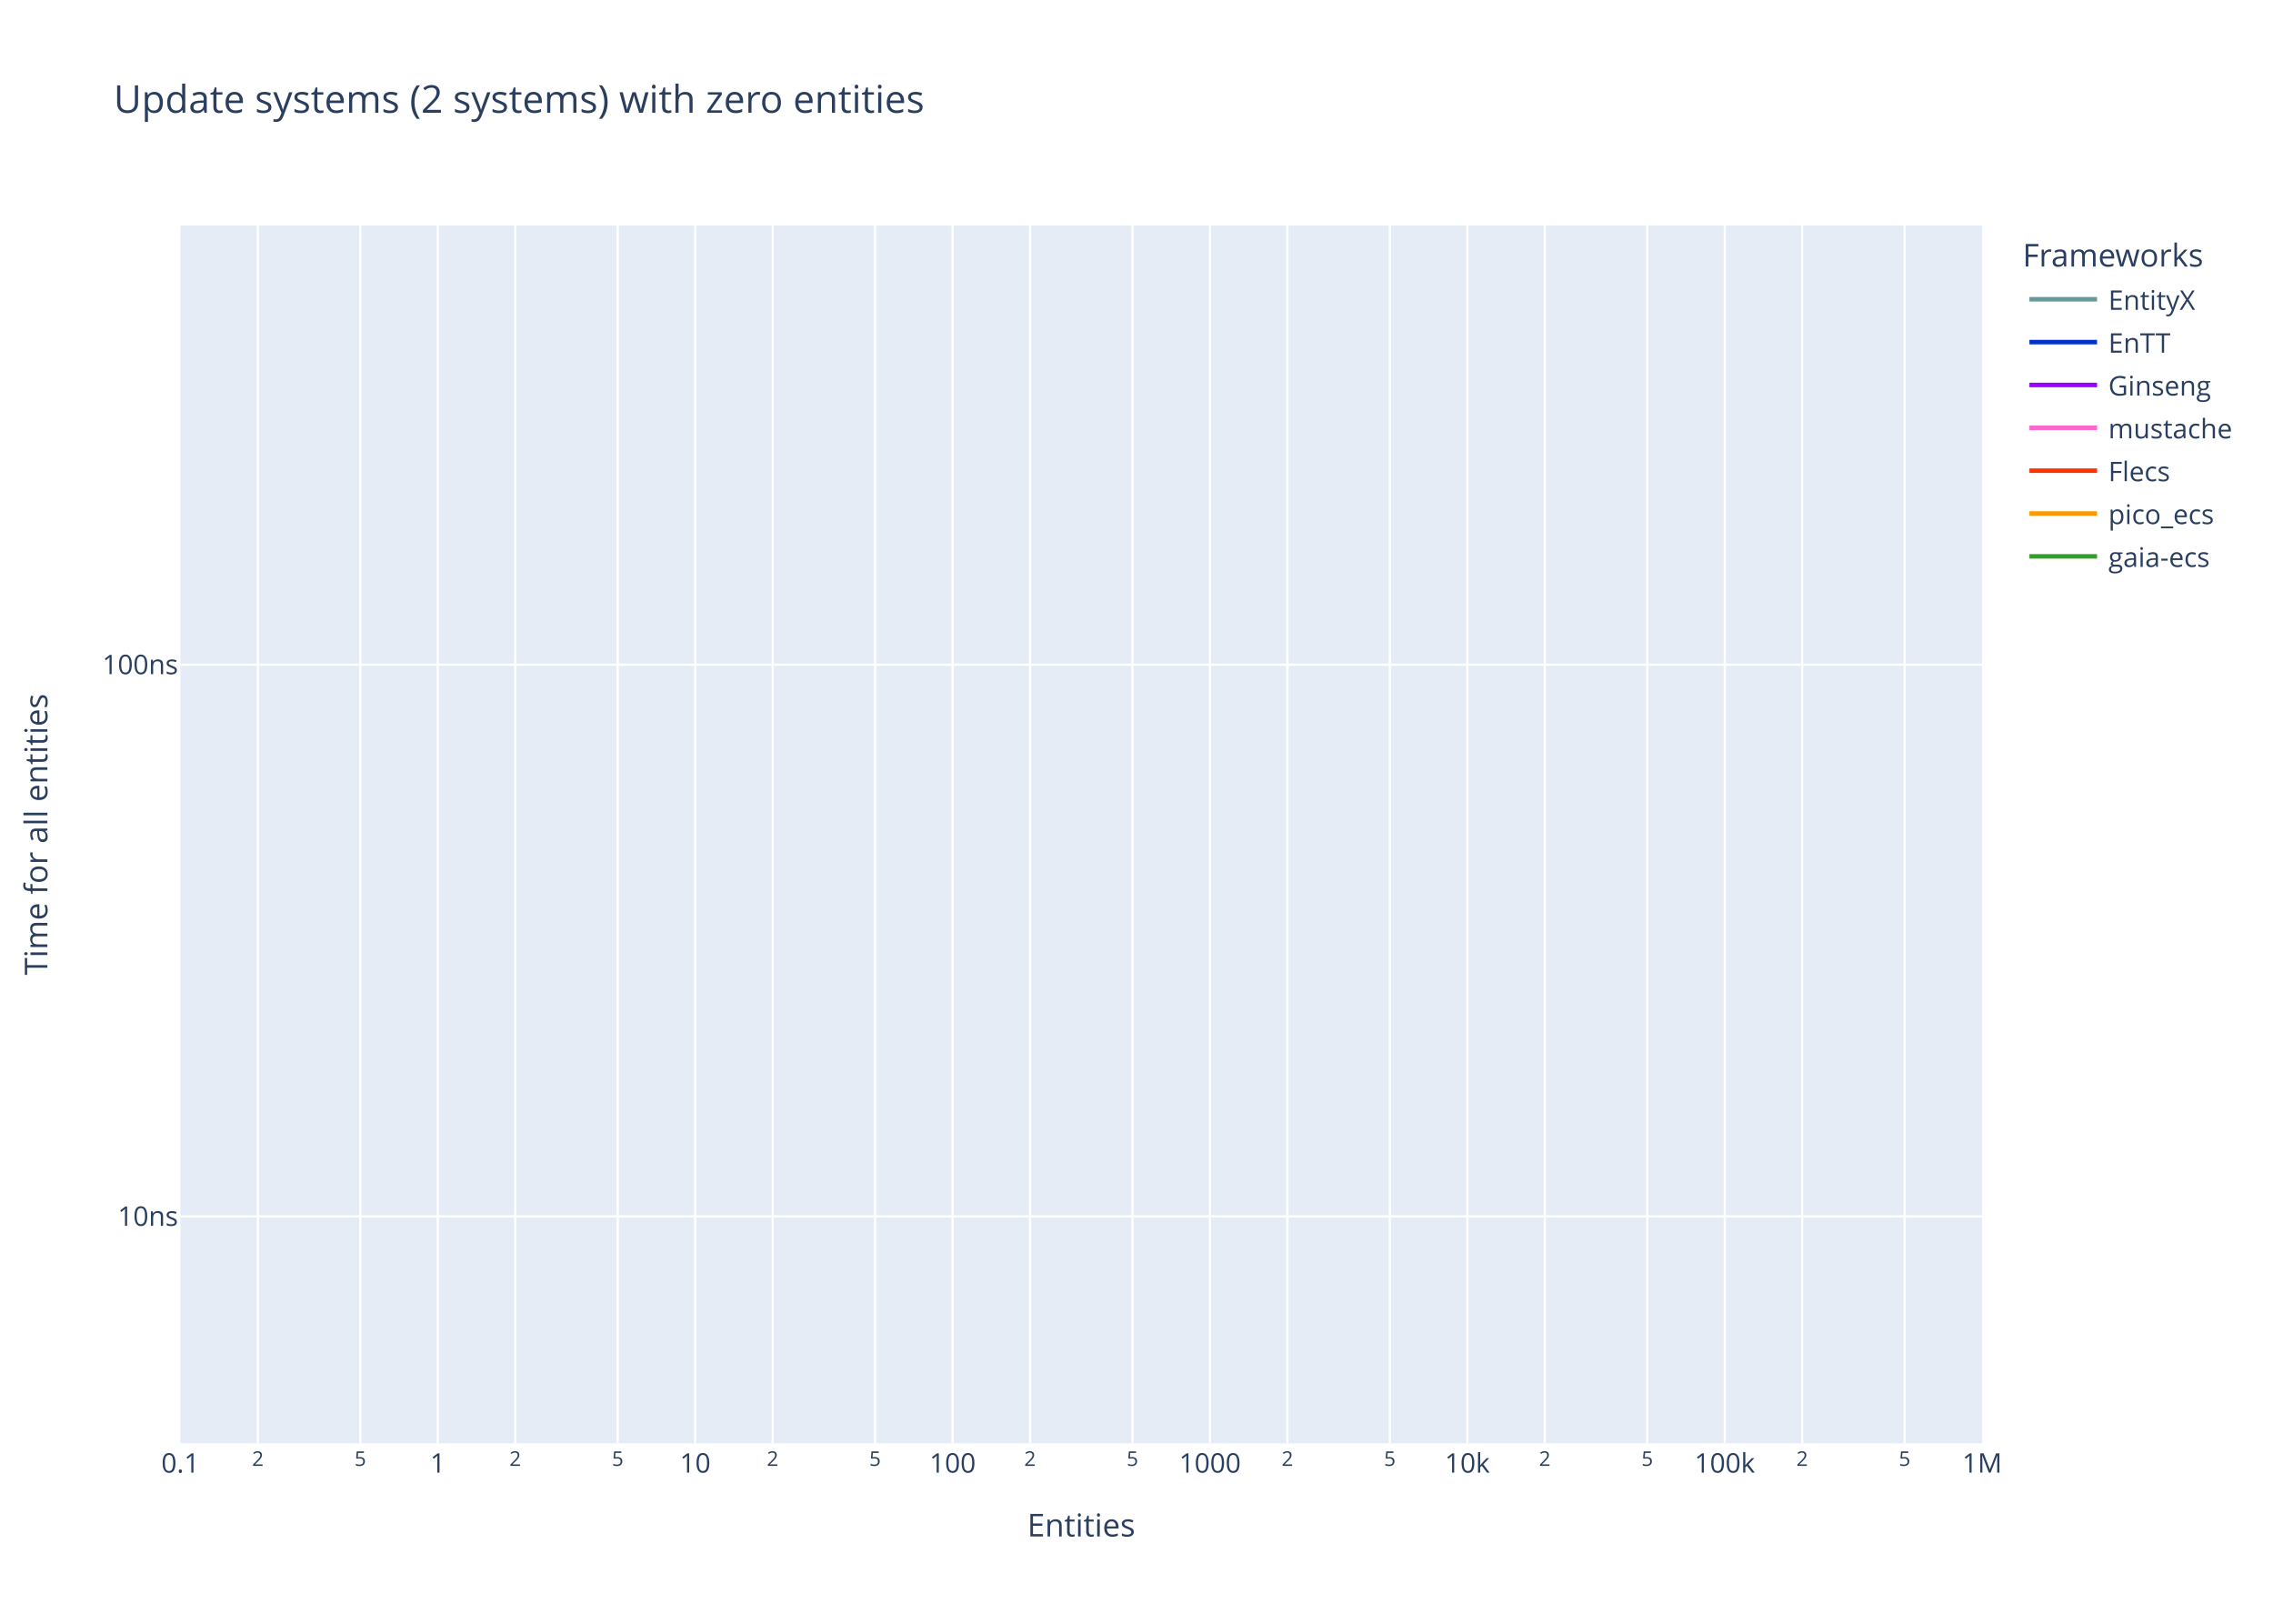
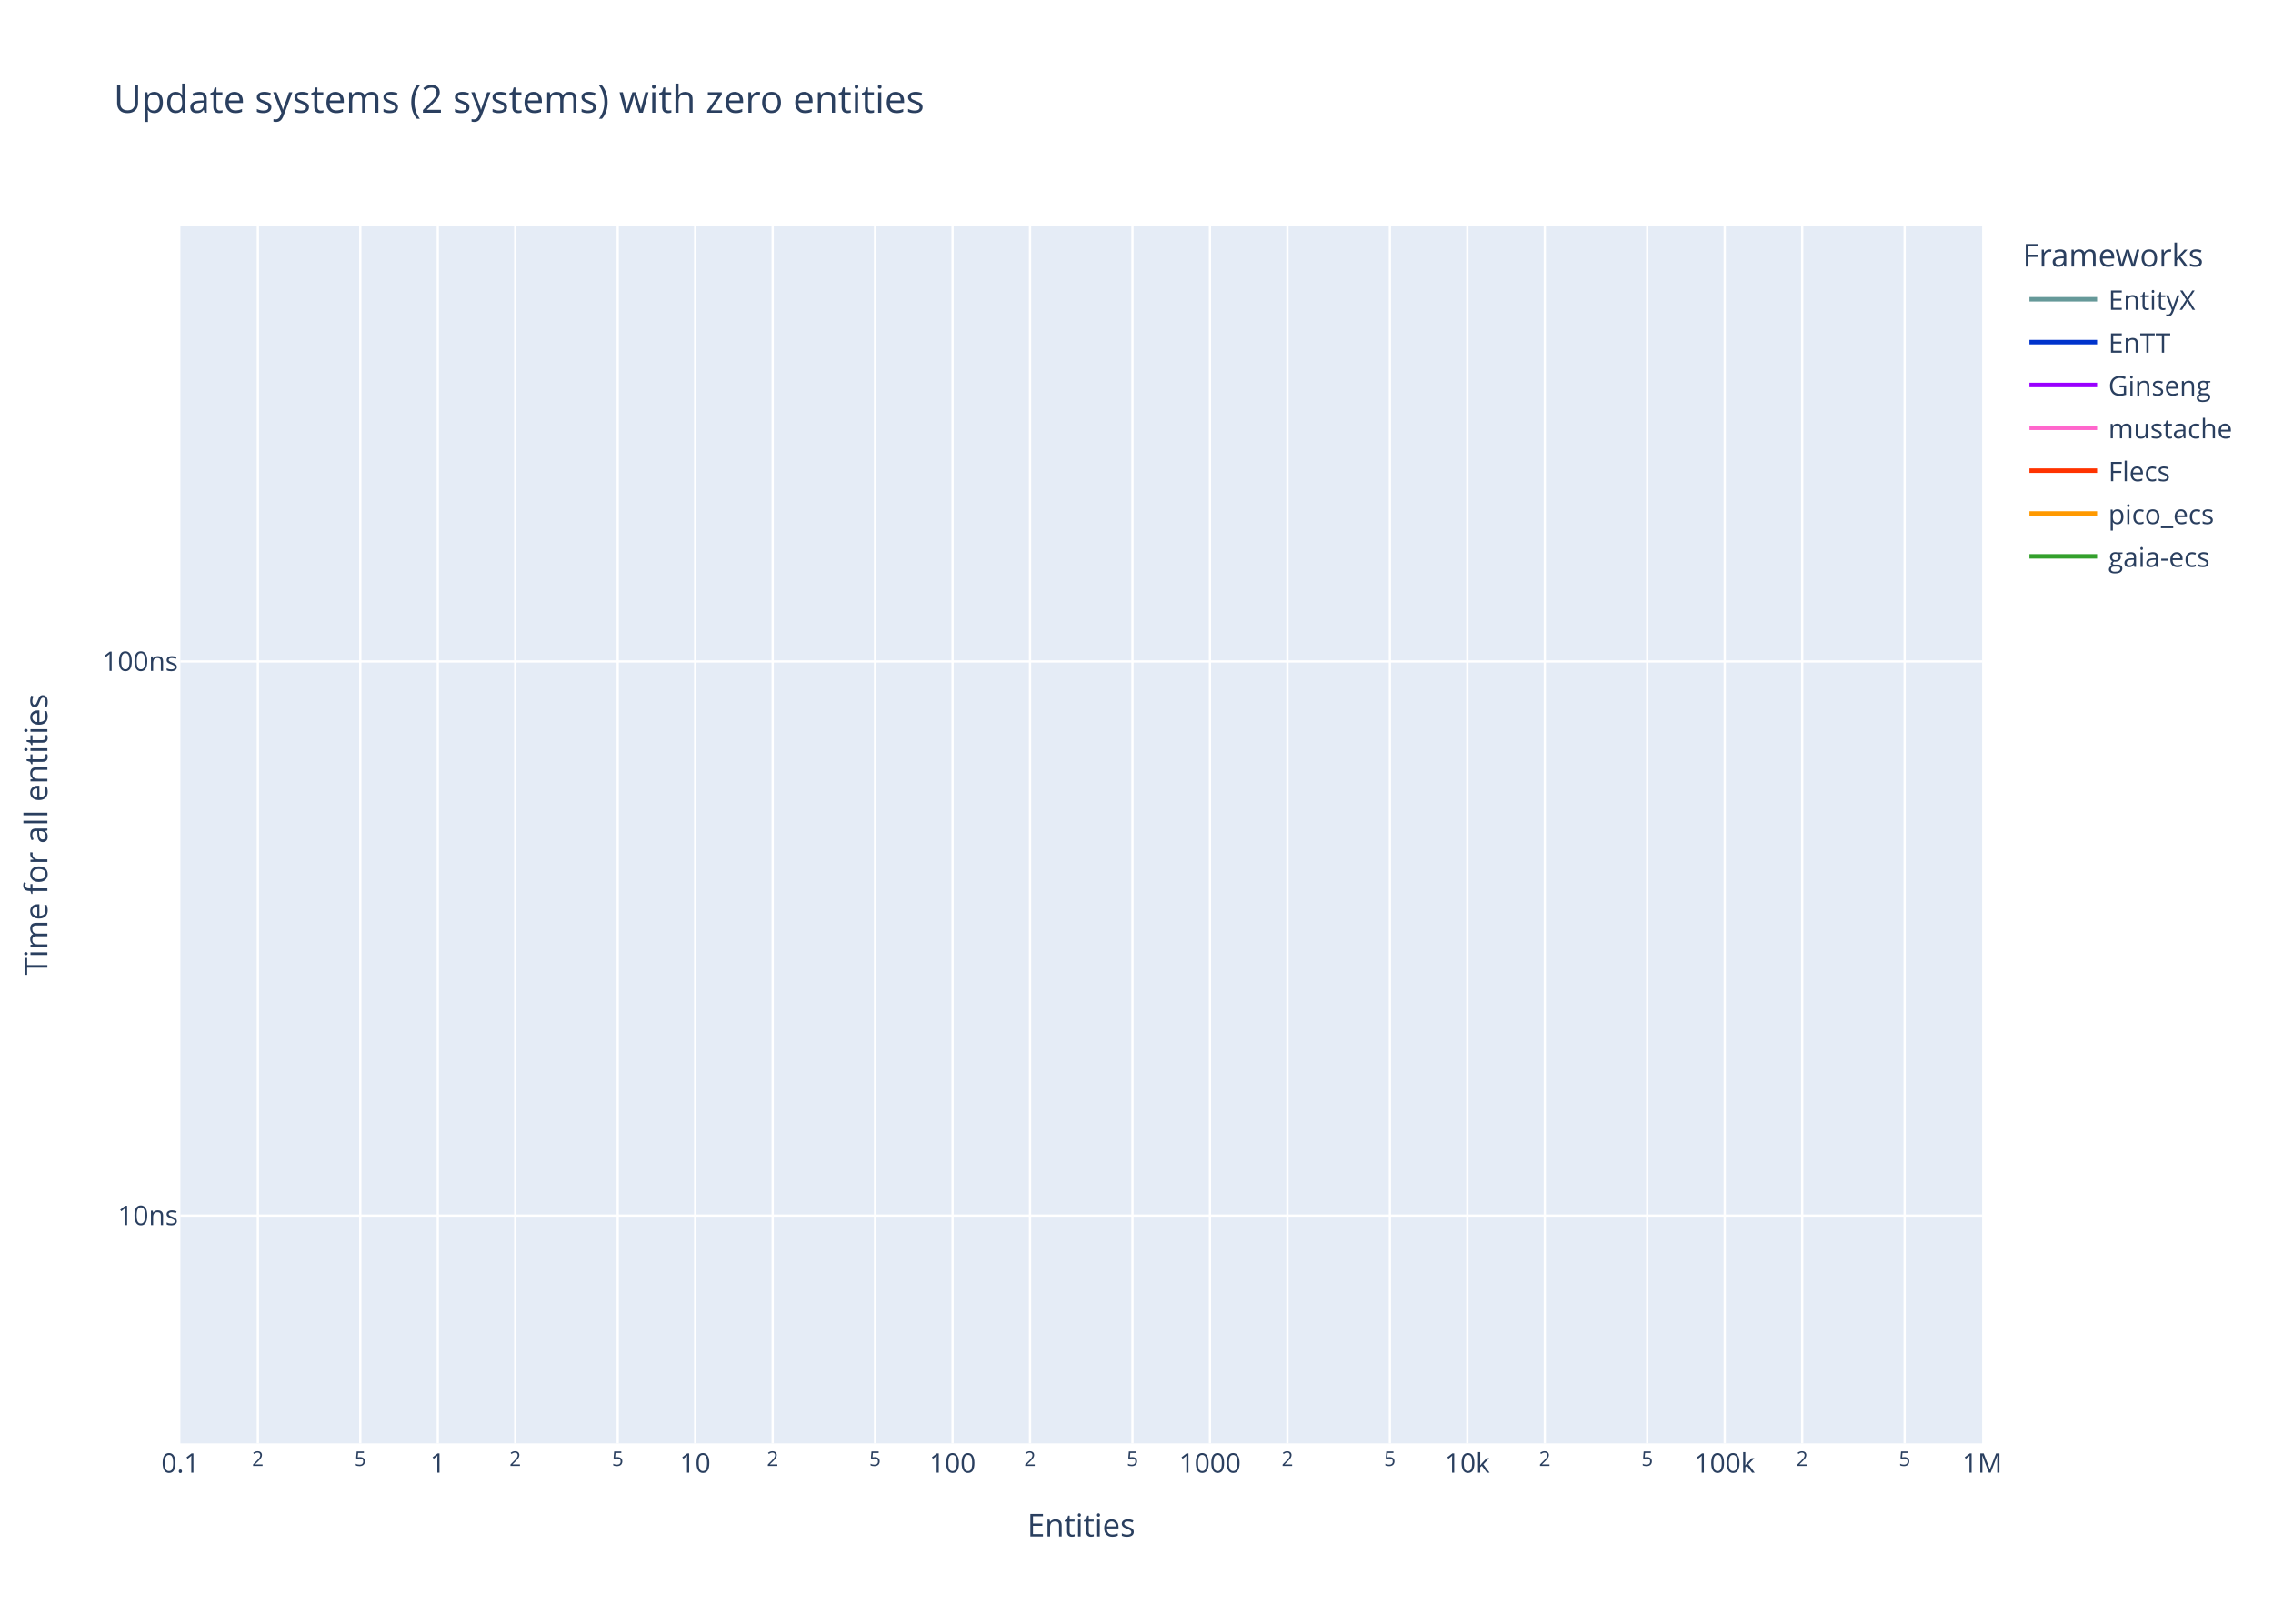
<svg xmlns="http://www.w3.org/2000/svg" class="main-svg" width="1008" height="720" style="" viewBox="0 0 1008 720">
  <rect x="0" y="0" width="1008" height="720" style="fill: rgb(255, 255, 255); fill-opacity: 1;" />
-   <defs id="defs-7514cf">
+   <defs id="defs-1c9c80">
    <g class="clips">
-       <clipPath id="clip7514cfxyplot" class="plotclip">
+       <clipPath id="clip1c9c80xyplot" class="plotclip">
        <rect width="799" height="540" />
      </clipPath>
-       <clipPath class="axesclip" id="clip7514cfx">
+       <clipPath class="axesclip" id="clip1c9c80x">
        <rect x="80" y="0" width="799" height="720" />
      </clipPath>
-       <clipPath class="axesclip" id="clip7514cfy">
+       <clipPath class="axesclip" id="clip1c9c80y">
        <rect x="0" y="100" width="1008" height="540" />
      </clipPath>
-       <clipPath class="axesclip" id="clip7514cfxy">
+       <clipPath class="axesclip" id="clip1c9c80xy">
        <rect x="80" y="100" width="799" height="540" />
      </clipPath>
    </g>
    <g class="gradients" />
    <g class="patterns" />
  </defs>
  <g class="bglayer">
    <rect class="bg" x="80" y="100" width="799" height="540" style="fill: rgb(229, 236, 246); fill-opacity: 1; stroke-width: 0;" />
  </g>
  <g class="layer-below">
    <g class="imagelayer" />
    <g class="shapelayer" />
  </g>
  <g class="cartesianlayer">
    <g class="subplot xy">
      <g class="layer-subplot">
        <g class="shapelayer" />
        <g class="imagelayer" />
      </g>
      <g class="minor-gridlayer">
        <g class="x" />
        <g class="y" />
      </g>
      <g class="gridlayer">
        <g class="x">
          <path class="xgrid crisp" transform="translate(114.36,0)" d="M0,100v540" style="stroke: rgb(255, 255, 255); stroke-opacity: 1; stroke-width: 1px;" />
          <path class="xgrid crisp" transform="translate(159.78,0)" d="M0,100v540" style="stroke: rgb(255, 255, 255); stroke-opacity: 1; stroke-width: 1px;" />
          <path class="xgrid crisp" transform="translate(194.14,0)" d="M0,100v540" style="stroke: rgb(255, 255, 255); stroke-opacity: 1; stroke-width: 1px;" />
          <path class="xgrid crisp" transform="translate(228.5,0)" d="M0,100v540" style="stroke: rgb(255, 255, 255); stroke-opacity: 1; stroke-width: 1px;" />
          <path class="xgrid crisp" transform="translate(273.93,0)" d="M0,100v540" style="stroke: rgb(255, 255, 255); stroke-opacity: 1; stroke-width: 1px;" />
          <path class="xgrid crisp" transform="translate(308.29,0)" d="M0,100v540" style="stroke: rgb(255, 255, 255); stroke-opacity: 1; stroke-width: 1px;" />
          <path class="xgrid crisp" transform="translate(342.65,0)" d="M0,100v540" style="stroke: rgb(255, 255, 255); stroke-opacity: 1; stroke-width: 1px;" />
          <path class="xgrid crisp" transform="translate(388.07,0)" d="M0,100v540" style="stroke: rgb(255, 255, 255); stroke-opacity: 1; stroke-width: 1px;" />
          <path class="xgrid crisp" transform="translate(422.43,0)" d="M0,100v540" style="stroke: rgb(255, 255, 255); stroke-opacity: 1; stroke-width: 1px;" />
          <path class="xgrid crisp" transform="translate(456.79,0)" d="M0,100v540" style="stroke: rgb(255, 255, 255); stroke-opacity: 1; stroke-width: 1px;" />
          <path class="xgrid crisp" transform="translate(502.21,0)" d="M0,100v540" style="stroke: rgb(255, 255, 255); stroke-opacity: 1; stroke-width: 1px;" />
          <path class="xgrid crisp" transform="translate(536.57,0)" d="M0,100v540" style="stroke: rgb(255, 255, 255); stroke-opacity: 1; stroke-width: 1px;" />
          <path class="xgrid crisp" transform="translate(570.93,0)" d="M0,100v540" style="stroke: rgb(255, 255, 255); stroke-opacity: 1; stroke-width: 1px;" />
          <path class="xgrid crisp" transform="translate(616.35,0)" d="M0,100v540" style="stroke: rgb(255, 255, 255); stroke-opacity: 1; stroke-width: 1px;" />
          <path class="xgrid crisp" transform="translate(650.71,0)" d="M0,100v540" style="stroke: rgb(255, 255, 255); stroke-opacity: 1; stroke-width: 1px;" />
          <path class="xgrid crisp" transform="translate(685.07,0)" d="M0,100v540" style="stroke: rgb(255, 255, 255); stroke-opacity: 1; stroke-width: 1px;" />
          <path class="xgrid crisp" transform="translate(730.5,0)" d="M0,100v540" style="stroke: rgb(255, 255, 255); stroke-opacity: 1; stroke-width: 1px;" />
          <path class="xgrid crisp" transform="translate(764.86,0)" d="M0,100v540" style="stroke: rgb(255, 255, 255); stroke-opacity: 1; stroke-width: 1px;" />
          <path class="xgrid crisp" transform="translate(799.22,0)" d="M0,100v540" style="stroke: rgb(255, 255, 255); stroke-opacity: 1; stroke-width: 1px;" />
          <path class="xgrid crisp" transform="translate(844.64,0)" d="M0,100v540" style="stroke: rgb(255, 255, 255); stroke-opacity: 1; stroke-width: 1px;" />
        </g>
        <g class="y">
-           <path class="ygrid crisp" transform="translate(0,539.36)" d="M80,0h799" style="stroke: rgb(255, 255, 255); stroke-opacity: 1; stroke-width: 1px;" />
-           <path class="ygrid crisp" transform="translate(0,294.74)" d="M80,0h799" style="stroke: rgb(255, 255, 255); stroke-opacity: 1; stroke-width: 1px;" />
+           <path class="ygrid crisp" transform="translate(0,539.03)" d="M80,0h799" style="stroke: rgb(255, 255, 255); stroke-opacity: 1; stroke-width: 1px;" />
+           <path class="ygrid crisp" transform="translate(0,293.29)" d="M80,0h799" style="stroke: rgb(255, 255, 255); stroke-opacity: 1; stroke-width: 1px;" />
        </g>
      </g>
      <g class="zerolinelayer" />
      <path class="xlines-below" />
      <path class="ylines-below" />
      <g class="overlines-below" />
      <g class="xaxislayer-below" />
      <g class="yaxislayer-below" />
      <g class="overaxes-below" />
-       <g class="plot" transform="translate(80,100)" clip-path="url(#clip7514cfxyplot)">
+       <g class="plot" transform="translate(80,100)" clip-path="url(#clip1c9c80xyplot)">
        <g class="scatterlayer mlayer">
-           <g class="trace scatter trace809e71" style="stroke-miterlimit: 2; opacity: 1;">
-             <g class="fills" />
-             <g class="errorbars" />
-             <g class="lines">
-               <path class="js-line" d="M-15980,309.35" style="vector-effect: none; fill: none; stroke: rgb(102, 153, 153); stroke-opacity: 1; stroke-width: 2px; opacity: 1;" />
-             </g>
-             <g class="points" />
-             <g class="text" />
-           </g>
-           <g class="trace scatter tracebfc5a0" style="stroke-miterlimit: 2; opacity: 1;">
-             <g class="fills" />
-             <g class="errorbars" />
-             <g class="lines">
-               <path class="js-line" d="M-15980,389.43" style="vector-effect: none; fill: none; stroke: rgb(0, 51, 204); stroke-opacity: 1; stroke-width: 2px; opacity: 1;" />
-             </g>
-             <g class="points" />
-             <g class="text" />
-           </g>
-           <g class="trace scatter tracea4c9de" style="stroke-miterlimit: 2; opacity: 1;">
+           <g class="trace scatter trace743152" style="stroke-miterlimit: 2; opacity: 1;">
+             <g class="fills" />
+             <g class="errorbars" />
+             <g class="lines">
+               <path class="js-line" d="M-15980,305.33" style="vector-effect: none; fill: none; stroke: rgb(102, 153, 153); stroke-opacity: 1; stroke-width: 2px; opacity: 1;" />
+             </g>
+             <g class="points" />
+             <g class="text" />
+           </g>
+           <g class="trace scatter trace7c71b1" style="stroke-miterlimit: 2; opacity: 1;">
+             <g class="fills" />
+             <g class="errorbars" />
+             <g class="lines">
+               <path class="js-line" d="M-15980,388.87" style="vector-effect: none; fill: none; stroke: rgb(0, 51, 204); stroke-opacity: 1; stroke-width: 2px; opacity: 1;" />
+             </g>
+             <g class="points" />
+             <g class="text" />
+           </g>
+           <g class="trace scatter traceca9988" style="stroke-miterlimit: 2; opacity: 1;">
            <g class="fills" />
            <g class="errorbars" />
            <g class="lines">
              <path class="js-line" d="M-15980,513" style="vector-effect: none; fill: none; stroke: rgb(153, 0, 255); stroke-opacity: 1; stroke-width: 2px; opacity: 1;" />
            </g>
            <g class="points" />
            <g class="text" />
          </g>
-           <g class="trace scatter trace9923ec" style="stroke-miterlimit: 2; opacity: 1;">
-             <g class="fills" />
-             <g class="errorbars" />
-             <g class="lines">
-               <path class="js-line" d="M-15980,78.39" style="vector-effect: none; fill: none; stroke: rgb(255, 102, 204); stroke-opacity: 1; stroke-width: 2px; opacity: 1;" />
-             </g>
-             <g class="points" />
-             <g class="text" />
-           </g>
-           <g class="trace scatter trace946e56" style="stroke-miterlimit: 2; opacity: 1;">
+           <g class="trace scatter trace51bbcd" style="stroke-miterlimit: 2; opacity: 1;">
+             <g class="fills" />
+             <g class="errorbars" />
+             <g class="lines">
+               <path class="js-line" d="M-15980,76.4" style="vector-effect: none; fill: none; stroke: rgb(255, 102, 204); stroke-opacity: 1; stroke-width: 2px; opacity: 1;" />
+             </g>
+             <g class="points" />
+             <g class="text" />
+           </g>
+           <g class="trace scatter traceb38e48" style="stroke-miterlimit: 2; opacity: 1;">
            <g class="fills" />
            <g class="errorbars" />
            <g class="lines">
              <path class="js-line" d="M-15980,27" style="vector-effect: none; fill: none; stroke: rgb(255, 51, 0); stroke-opacity: 1; stroke-width: 2px; opacity: 1;" />
            </g>
            <g class="points" />
            <g class="text" />
          </g>
-           <g class="trace scatter tracef8ba99" style="stroke-miterlimit: 2; opacity: 1;">
-             <g class="fills" />
-             <g class="errorbars" />
-             <g class="lines">
-               <path class="js-line" d="M-15980,411.49" style="vector-effect: none; fill: none; stroke: rgb(255, 153, 0); stroke-opacity: 1; stroke-width: 2px; opacity: 1;" />
-             </g>
-             <g class="points" />
-             <g class="text" />
-           </g>
-           <g class="trace scatter trace91458b" style="stroke-miterlimit: 2; opacity: 1;">
-             <g class="fills" />
-             <g class="errorbars" />
-             <g class="lines">
-               <path class="js-line" d="M-15980,342.02" style="vector-effect: none; fill: none; stroke: rgb(51, 160, 44); stroke-opacity: 1; stroke-width: 2px; opacity: 1;" />
+           <g class="trace scatter tracebdff93" style="stroke-miterlimit: 2; opacity: 1;">
+             <g class="fills" />
+             <g class="errorbars" />
+             <g class="lines">
+               <path class="js-line" d="M-15980,411.03" style="vector-effect: none; fill: none; stroke: rgb(255, 153, 0); stroke-opacity: 1; stroke-width: 2px; opacity: 1;" />
+             </g>
+             <g class="points" />
+             <g class="text" />
+           </g>
+           <g class="trace scatter traceb3cdee" style="stroke-miterlimit: 2; opacity: 1;">
+             <g class="fills" />
+             <g class="errorbars" />
+             <g class="lines">
+               <path class="js-line" d="M-15980,345.59" style="vector-effect: none; fill: none; stroke: rgb(51, 160, 44); stroke-opacity: 1; stroke-width: 2px; opacity: 1;" />
            </g>
            <g class="points" />
            <g class="text" />
          </g>
        </g>
      </g>
      <g class="overplot" />
      <path class="xlines-above crisp" d="M0,0" style="fill: none;" />
      <path class="ylines-above crisp" d="M0,0" style="fill: none;" />
      <g class="overlines-above" />
      <g class="xaxislayer-above">
        <g class="xtick">
          <text text-anchor="middle" x="0" y="653" transform="translate(80,0)" style="font-family: 'Open Sans', verdana, arial, sans-serif; font-size: 12px; fill: rgb(42, 63, 95); fill-opacity: 1; white-space: pre; opacity: 1;">0.1</text>
        </g>
        <g class="xtick">
          <text text-anchor="middle" x="0" y="650" style="font-family: 'Open Sans', verdana, arial, sans-serif; font-size: 9px; fill: rgb(42, 63, 95); fill-opacity: 1; white-space: pre; opacity: 1;" transform="translate(114.36,0)">2</text>
        </g>
        <g class="xtick">
          <text text-anchor="middle" x="0" y="650" style="font-family: 'Open Sans', verdana, arial, sans-serif; font-size: 9px; fill: rgb(42, 63, 95); fill-opacity: 1; white-space: pre; opacity: 1;" transform="translate(159.78,0)">5</text>
        </g>
        <g class="xtick">
          <text text-anchor="middle" x="0" y="653" style="font-family: 'Open Sans', verdana, arial, sans-serif; font-size: 12px; fill: rgb(42, 63, 95); fill-opacity: 1; white-space: pre; opacity: 1;" transform="translate(194.14,0)">1</text>
        </g>
        <g class="xtick">
          <text text-anchor="middle" x="0" y="650" style="font-family: 'Open Sans', verdana, arial, sans-serif; font-size: 9px; fill: rgb(42, 63, 95); fill-opacity: 1; white-space: pre; opacity: 1;" transform="translate(228.5,0)">2</text>
        </g>
        <g class="xtick">
          <text text-anchor="middle" x="0" y="650" style="font-family: 'Open Sans', verdana, arial, sans-serif; font-size: 9px; fill: rgb(42, 63, 95); fill-opacity: 1; white-space: pre; opacity: 1;" transform="translate(273.93,0)">5</text>
        </g>
        <g class="xtick">
          <text text-anchor="middle" x="0" y="653" style="font-family: 'Open Sans', verdana, arial, sans-serif; font-size: 12px; fill: rgb(42, 63, 95); fill-opacity: 1; white-space: pre; opacity: 1;" transform="translate(308.29,0)">10</text>
        </g>
        <g class="xtick">
          <text text-anchor="middle" x="0" y="650" style="font-family: 'Open Sans', verdana, arial, sans-serif; font-size: 9px; fill: rgb(42, 63, 95); fill-opacity: 1; white-space: pre; opacity: 1;" transform="translate(342.65,0)">2</text>
        </g>
        <g class="xtick">
          <text text-anchor="middle" x="0" y="650" style="font-family: 'Open Sans', verdana, arial, sans-serif; font-size: 9px; fill: rgb(42, 63, 95); fill-opacity: 1; white-space: pre; opacity: 1;" transform="translate(388.07,0)">5</text>
        </g>
        <g class="xtick">
          <text text-anchor="middle" x="0" y="653" style="font-family: 'Open Sans', verdana, arial, sans-serif; font-size: 12px; fill: rgb(42, 63, 95); fill-opacity: 1; white-space: pre; opacity: 1;" transform="translate(422.43,0)">100</text>
        </g>
        <g class="xtick">
          <text text-anchor="middle" x="0" y="650" style="font-family: 'Open Sans', verdana, arial, sans-serif; font-size: 9px; fill: rgb(42, 63, 95); fill-opacity: 1; white-space: pre; opacity: 1;" transform="translate(456.79,0)">2</text>
        </g>
        <g class="xtick">
          <text text-anchor="middle" x="0" y="650" style="font-family: 'Open Sans', verdana, arial, sans-serif; font-size: 9px; fill: rgb(42, 63, 95); fill-opacity: 1; white-space: pre; opacity: 1;" transform="translate(502.21,0)">5</text>
        </g>
        <g class="xtick">
          <text text-anchor="middle" x="0" y="653" style="font-family: 'Open Sans', verdana, arial, sans-serif; font-size: 12px; fill: rgb(42, 63, 95); fill-opacity: 1; white-space: pre; opacity: 1;" transform="translate(536.57,0)">1000</text>
        </g>
        <g class="xtick">
          <text text-anchor="middle" x="0" y="650" style="font-family: 'Open Sans', verdana, arial, sans-serif; font-size: 9px; fill: rgb(42, 63, 95); fill-opacity: 1; white-space: pre; opacity: 1;" transform="translate(570.93,0)">2</text>
        </g>
        <g class="xtick">
          <text text-anchor="middle" x="0" y="650" style="font-family: 'Open Sans', verdana, arial, sans-serif; font-size: 9px; fill: rgb(42, 63, 95); fill-opacity: 1; white-space: pre; opacity: 1;" transform="translate(616.35,0)">5</text>
        </g>
        <g class="xtick">
          <text text-anchor="middle" x="0" y="653" style="font-family: 'Open Sans', verdana, arial, sans-serif; font-size: 12px; fill: rgb(42, 63, 95); fill-opacity: 1; white-space: pre; opacity: 1;" transform="translate(650.71,0)">10k</text>
        </g>
        <g class="xtick">
          <text text-anchor="middle" x="0" y="650" style="font-family: 'Open Sans', verdana, arial, sans-serif; font-size: 9px; fill: rgb(42, 63, 95); fill-opacity: 1; white-space: pre; opacity: 1;" transform="translate(685.07,0)">2</text>
        </g>
        <g class="xtick">
          <text text-anchor="middle" x="0" y="650" style="font-family: 'Open Sans', verdana, arial, sans-serif; font-size: 9px; fill: rgb(42, 63, 95); fill-opacity: 1; white-space: pre; opacity: 1;" transform="translate(730.5,0)">5</text>
        </g>
        <g class="xtick">
          <text text-anchor="middle" x="0" y="653" style="font-family: 'Open Sans', verdana, arial, sans-serif; font-size: 12px; fill: rgb(42, 63, 95); fill-opacity: 1; white-space: pre; opacity: 1;" transform="translate(764.86,0)">100k</text>
        </g>
        <g class="xtick">
          <text text-anchor="middle" x="0" y="650" style="font-family: 'Open Sans', verdana, arial, sans-serif; font-size: 9px; fill: rgb(42, 63, 95); fill-opacity: 1; white-space: pre; opacity: 1;" transform="translate(799.22,0)">2</text>
        </g>
        <g class="xtick">
          <text text-anchor="middle" x="0" y="650" style="font-family: 'Open Sans', verdana, arial, sans-serif; font-size: 9px; fill: rgb(42, 63, 95); fill-opacity: 1; white-space: pre; opacity: 1;" transform="translate(844.64,0)">5</text>
        </g>
        <g class="xtick">
          <text text-anchor="middle" x="0" y="653" style="font-family: 'Open Sans', verdana, arial, sans-serif; font-size: 12px; fill: rgb(42, 63, 95); fill-opacity: 1; white-space: pre; opacity: 1;" transform="translate(879,0)">1M</text>
        </g>
      </g>
      <g class="yaxislayer-above">
        <g class="ytick">
-           <text text-anchor="end" x="79" y="4.2" transform="translate(0,539.36)" style="font-family: 'Open Sans', verdana, arial, sans-serif; font-size: 12px; fill: rgb(42, 63, 95); fill-opacity: 1; white-space: pre; opacity: 1;">10ns</text>
+           <text text-anchor="end" x="79" y="4.2" transform="translate(0,539.03)" style="font-family: 'Open Sans', verdana, arial, sans-serif; font-size: 12px; fill: rgb(42, 63, 95); fill-opacity: 1; white-space: pre; opacity: 1;">10ns</text>
        </g>
        <g class="ytick">
-           <text text-anchor="end" x="79" y="4.2" style="font-family: 'Open Sans', verdana, arial, sans-serif; font-size: 12px; fill: rgb(42, 63, 95); fill-opacity: 1; white-space: pre; opacity: 1;" transform="translate(0,294.74)">100ns</text>
+           <text text-anchor="end" x="79" y="4.2" style="font-family: 'Open Sans', verdana, arial, sans-serif; font-size: 12px; fill: rgb(42, 63, 95); fill-opacity: 1; white-space: pre; opacity: 1;" transform="translate(0,293.29)">100ns</text>
        </g>
      </g>
      <g class="overaxes-above" />
    </g>
  </g>
  <g class="polarlayer" />
  <g class="smithlayer" />
  <g class="ternarylayer" />
  <g class="geolayer" />
  <g class="funnelarealayer" />
  <g class="pielayer" />
  <g class="iciclelayer" />
  <g class="treemaplayer" />
  <g class="sunburstlayer" />
  <g class="glimages" />
-   <defs id="topdefs-7514cf">
+   <defs id="topdefs-1c9c80">
    <g class="clips" />
-     <clipPath id="legend7514cf">
+     <clipPath id="legend1c9c80">
      <rect width="101" height="162" x="0" y="0" />
    </clipPath>
  </defs>
  <g class="layer-above">
    <g class="imagelayer" />
    <g class="shapelayer" />
  </g>
  <g class="infolayer">
    <g class="legend" pointer-events="all" transform="translate(894.98,100)">
      <rect class="bg" shape-rendering="crispEdges" style="stroke: rgb(68, 68, 68); stroke-opacity: 1; fill: rgb(255, 255, 255); fill-opacity: 1; stroke-width: 0px;" width="101" height="162" x="0" y="0" />
-       <g class="scrollbox" transform="" clip-path="url(#legend7514cf)">
+       <g class="scrollbox" transform="" clip-path="url(#legend1c9c80)">
        <text class="legendtitletext" text-anchor="start" x="2" y="18.2" style="font-family: 'Open Sans', verdana, arial, sans-serif; font-size: 14px; fill: rgb(42, 63, 95); fill-opacity: 1; white-space: pre;">Frameworks</text>
        <g class="groups" transform="">
          <g class="traces" transform="translate(0,32.7)" style="opacity: 1;">
            <text class="legendtext" text-anchor="start" x="40" y="4.68" style="font-family: 'Open Sans', verdana, arial, sans-serif; font-size: 12px; fill: rgb(42, 63, 95); fill-opacity: 1; white-space: pre;">EntityX</text>
            <g class="layers" style="opacity: 1;">
              <g class="legendfill" />
              <g class="legendlines">
                <path class="js-line" d="M5,0h30" style="fill: none; stroke: rgb(102, 153, 153); stroke-opacity: 1; stroke-width: 2px;" />
              </g>
              <g class="legendsymbols">
                <g class="legendpoints" />
              </g>
            </g>
            <rect class="legendtoggle" x="0" y="-9.5" width="95.25" height="19" style="fill: rgb(0, 0, 0); fill-opacity: 0;" />
          </g>
        </g>
        <g class="groups" transform="">
          <g class="traces" transform="translate(0,51.7)" style="opacity: 1;">
            <text class="legendtext" text-anchor="start" x="40" y="4.68" style="font-family: 'Open Sans', verdana, arial, sans-serif; font-size: 12px; fill: rgb(42, 63, 95); fill-opacity: 1; white-space: pre;">EnTT</text>
            <g class="layers" style="opacity: 1;">
              <g class="legendfill" />
              <g class="legendlines">
                <path class="js-line" d="M5,0h30" style="fill: none; stroke: rgb(0, 51, 204); stroke-opacity: 1; stroke-width: 2px;" />
              </g>
              <g class="legendsymbols">
                <g class="legendpoints" />
              </g>
            </g>
            <rect class="legendtoggle" x="0" y="-9.5" width="95.25" height="19" style="fill: rgb(0, 0, 0); fill-opacity: 0;" />
          </g>
        </g>
        <g class="groups" transform="">
          <g class="traces" transform="translate(0,70.7)" style="opacity: 1;">
            <text class="legendtext" text-anchor="start" x="40" y="4.68" style="font-family: 'Open Sans', verdana, arial, sans-serif; font-size: 12px; fill: rgb(42, 63, 95); fill-opacity: 1; white-space: pre;">Ginseng</text>
            <g class="layers" style="opacity: 1;">
              <g class="legendfill" />
              <g class="legendlines">
                <path class="js-line" d="M5,0h30" style="fill: none; stroke: rgb(153, 0, 255); stroke-opacity: 1; stroke-width: 2px;" />
              </g>
              <g class="legendsymbols">
                <g class="legendpoints" />
              </g>
            </g>
            <rect class="legendtoggle" x="0" y="-9.5" width="95.25" height="19" style="fill: rgb(0, 0, 0); fill-opacity: 0;" />
          </g>
        </g>
        <g class="groups" transform="">
          <g class="traces" transform="translate(0,89.7)" style="opacity: 1;">
            <text class="legendtext" text-anchor="start" x="40" y="4.68" style="font-family: 'Open Sans', verdana, arial, sans-serif; font-size: 12px; fill: rgb(42, 63, 95); fill-opacity: 1; white-space: pre;">mustache</text>
            <g class="layers" style="opacity: 1;">
              <g class="legendfill" />
              <g class="legendlines">
                <path class="js-line" d="M5,0h30" style="fill: none; stroke: rgb(255, 102, 204); stroke-opacity: 1; stroke-width: 2px;" />
              </g>
              <g class="legendsymbols">
                <g class="legendpoints" />
              </g>
            </g>
            <rect class="legendtoggle" x="0" y="-9.5" width="95.25" height="19" style="fill: rgb(0, 0, 0); fill-opacity: 0;" />
          </g>
        </g>
        <g class="groups" transform="">
          <g class="traces" transform="translate(0,108.7)" style="opacity: 1;">
            <text class="legendtext" text-anchor="start" x="40" y="4.68" style="font-family: 'Open Sans', verdana, arial, sans-serif; font-size: 12px; fill: rgb(42, 63, 95); fill-opacity: 1; white-space: pre;">Flecs</text>
            <g class="layers" style="opacity: 1;">
              <g class="legendfill" />
              <g class="legendlines">
                <path class="js-line" d="M5,0h30" style="fill: none; stroke: rgb(255, 51, 0); stroke-opacity: 1; stroke-width: 2px;" />
              </g>
              <g class="legendsymbols">
                <g class="legendpoints" />
              </g>
            </g>
            <rect class="legendtoggle" x="0" y="-9.5" width="95.25" height="19" style="fill: rgb(0, 0, 0); fill-opacity: 0;" />
          </g>
        </g>
        <g class="groups" transform="">
          <g class="traces" transform="translate(0,127.7)" style="opacity: 1;">
            <text class="legendtext" text-anchor="start" x="40" y="4.68" style="font-family: 'Open Sans', verdana, arial, sans-serif; font-size: 12px; fill: rgb(42, 63, 95); fill-opacity: 1; white-space: pre;">pico_ecs</text>
            <g class="layers" style="opacity: 1;">
              <g class="legendfill" />
              <g class="legendlines">
                <path class="js-line" d="M5,0h30" style="fill: none; stroke: rgb(255, 153, 0); stroke-opacity: 1; stroke-width: 2px;" />
              </g>
              <g class="legendsymbols">
                <g class="legendpoints" />
              </g>
            </g>
            <rect class="legendtoggle" x="0" y="-9.5" width="95.25" height="19" style="fill: rgb(0, 0, 0); fill-opacity: 0;" />
          </g>
        </g>
        <g class="groups" transform="">
          <g class="traces" transform="translate(0,146.7)" style="opacity: 1;">
            <text class="legendtext" text-anchor="start" x="40" y="4.68" style="font-family: 'Open Sans', verdana, arial, sans-serif; font-size: 12px; fill: rgb(42, 63, 95); fill-opacity: 1; white-space: pre;">gaia-ecs</text>
            <g class="layers" style="opacity: 1;">
              <g class="legendfill" />
              <g class="legendlines">
                <path class="js-line" d="M5,0h30" style="fill: none; stroke: rgb(51, 160, 44); stroke-opacity: 1; stroke-width: 2px;" />
              </g>
              <g class="legendsymbols">
                <g class="legendpoints" />
              </g>
            </g>
            <rect class="legendtoggle" x="0" y="-9.5" width="95.25" height="19" style="fill: rgb(0, 0, 0); fill-opacity: 0;" />
          </g>
        </g>
      </g>
      <rect class="scrollbar" rx="20" ry="3" width="0" height="0" style="fill: rgb(128, 139, 164); fill-opacity: 1;" x="0" y="0" />
    </g>
    <g class="g-gtitle">
      <text class="gtitle" x="50.4" y="50" text-anchor="start" dy="0em" style="font-family: 'Open Sans', verdana, arial, sans-serif; font-size: 17px; fill: rgb(42, 63, 95); opacity: 1; font-weight: normal; white-space: pre;">Update systems (2 systems) with zero entities</text>
    </g>
    <g class="g-xtitle">
      <text class="xtitle" x="479.5" y="681.3" text-anchor="middle" style="font-family: 'Open Sans', verdana, arial, sans-serif; font-size: 14px; fill: rgb(42, 63, 95); opacity: 1; font-weight: normal; white-space: pre;">Entities</text>
    </g>
    <g class="g-ytitle">
      <text class="ytitle" transform="rotate(-90,21.0125,370)" x="21.013" y="370" text-anchor="middle" style="font-family: 'Open Sans', verdana, arial, sans-serif; font-size: 14px; fill: rgb(42, 63, 95); opacity: 1; font-weight: normal; white-space: pre;">Time for all entities</text>
    </g>
  </g>
</svg>
